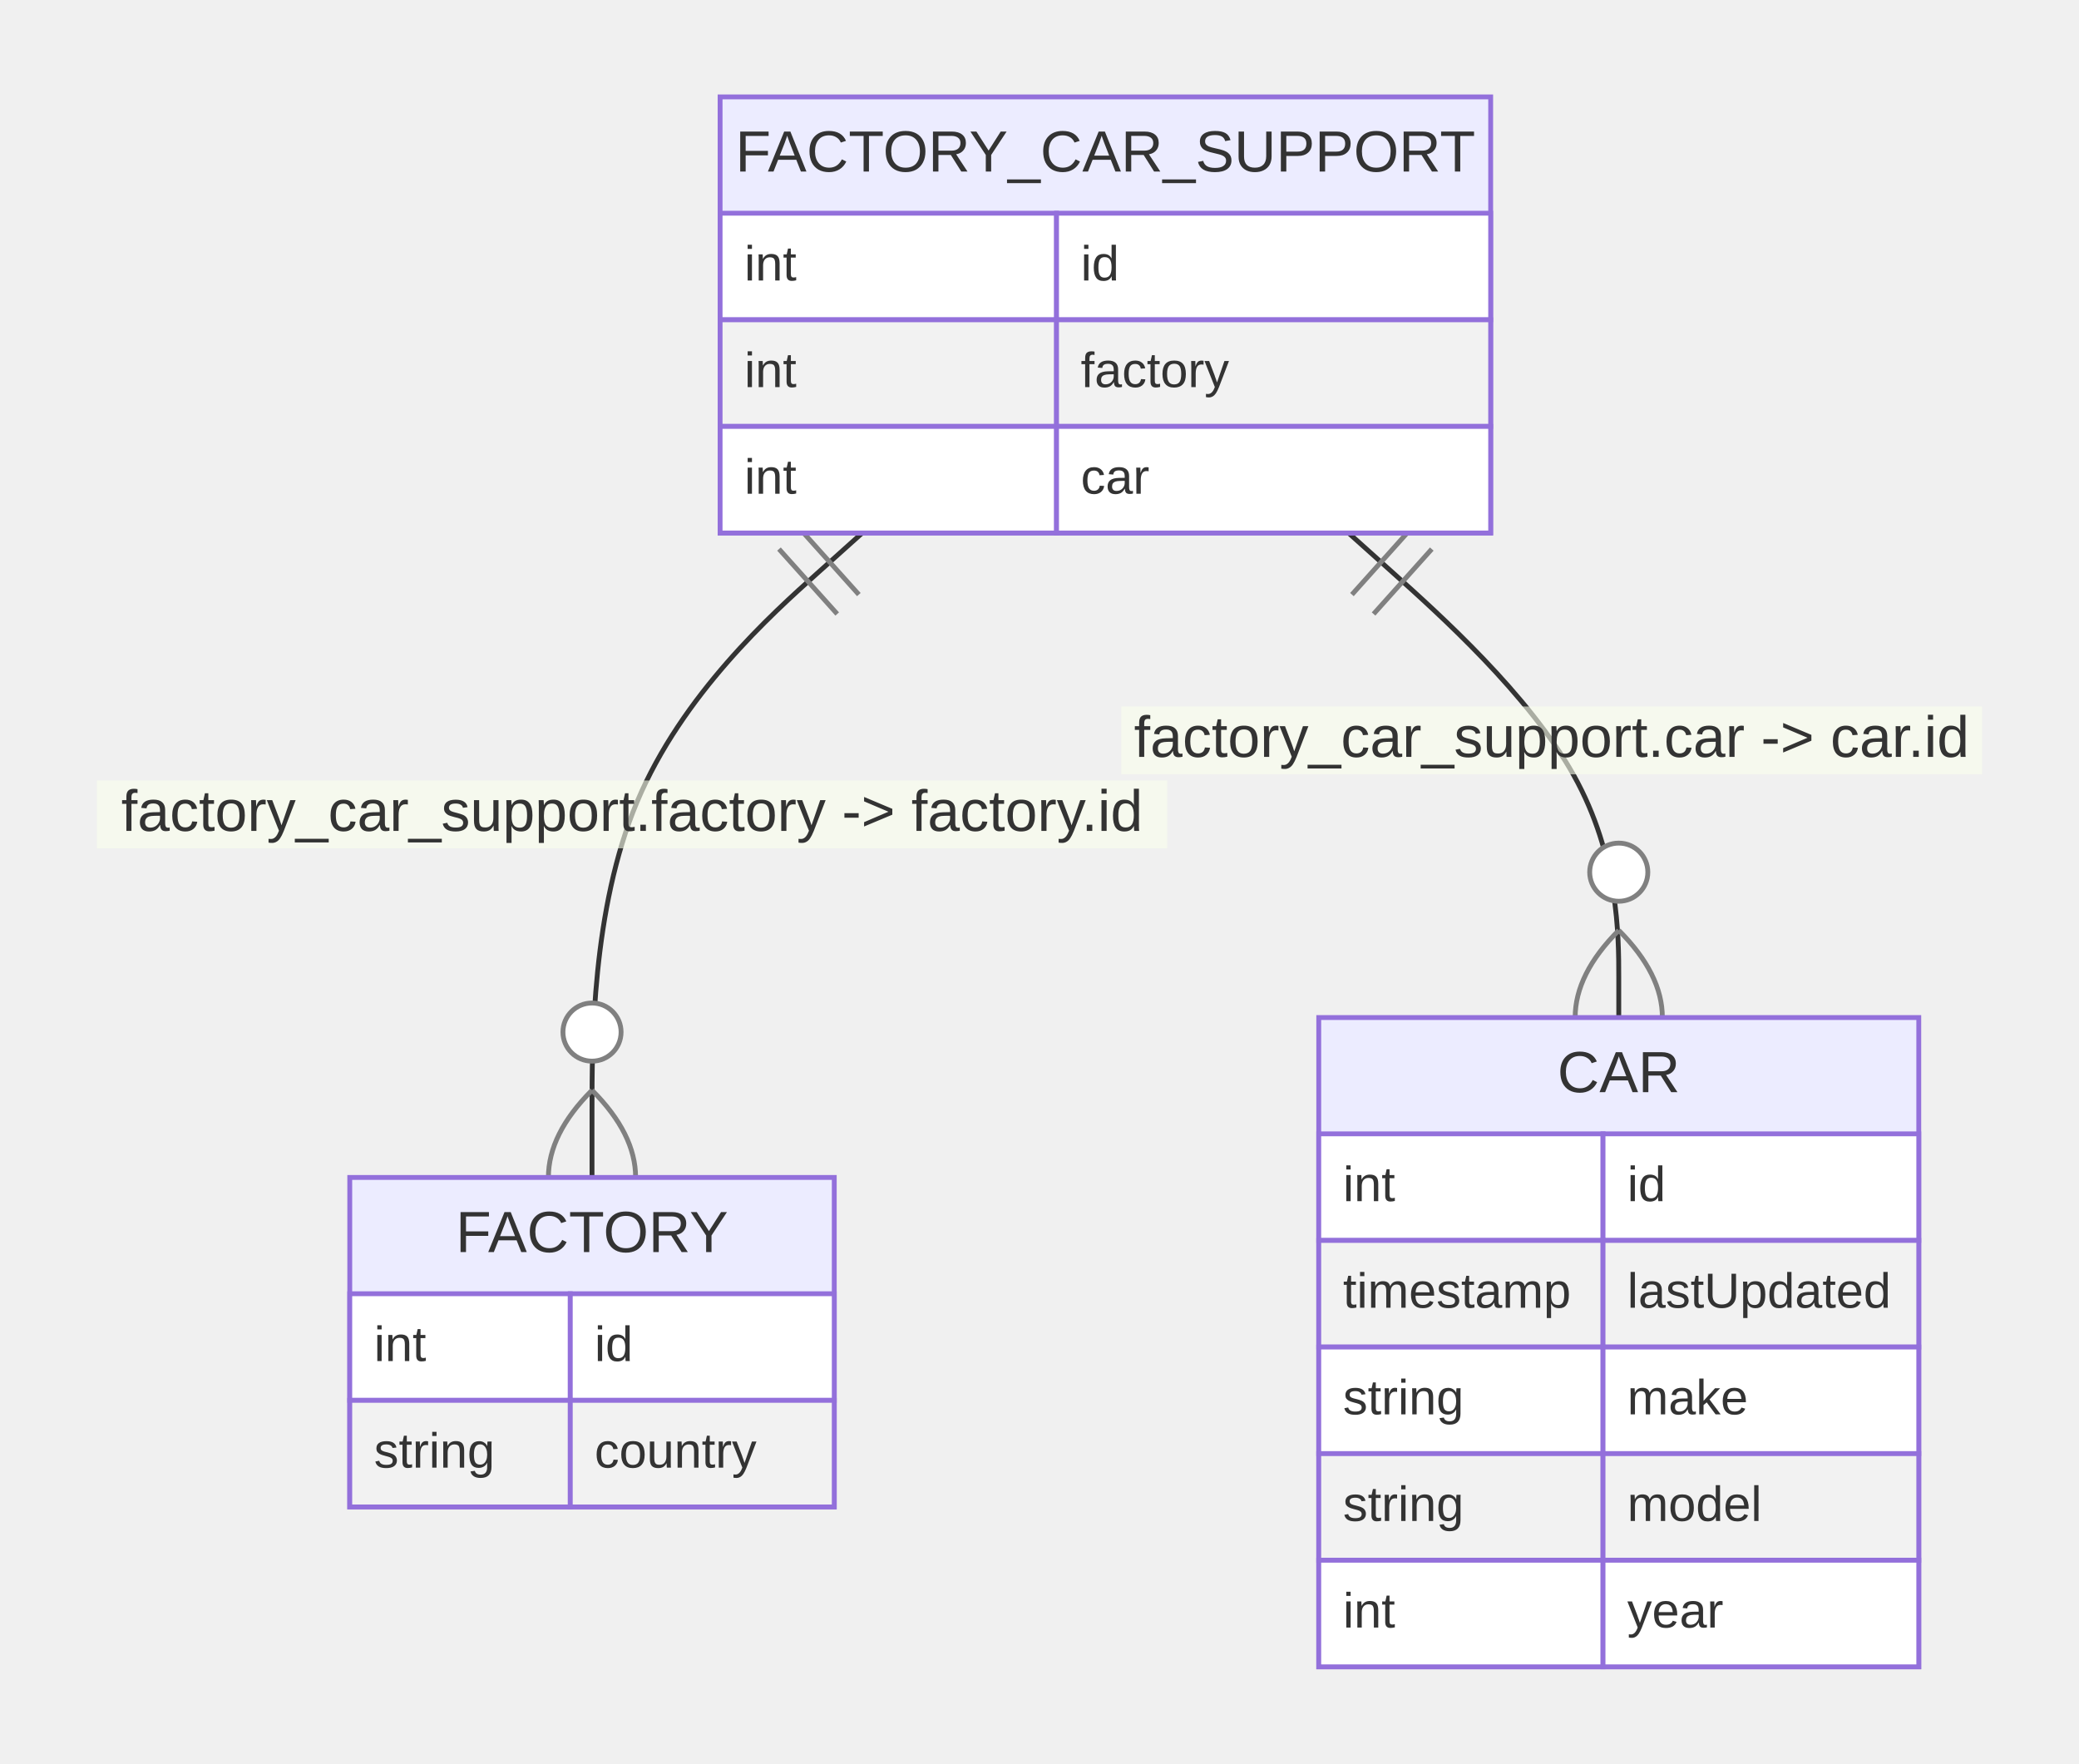
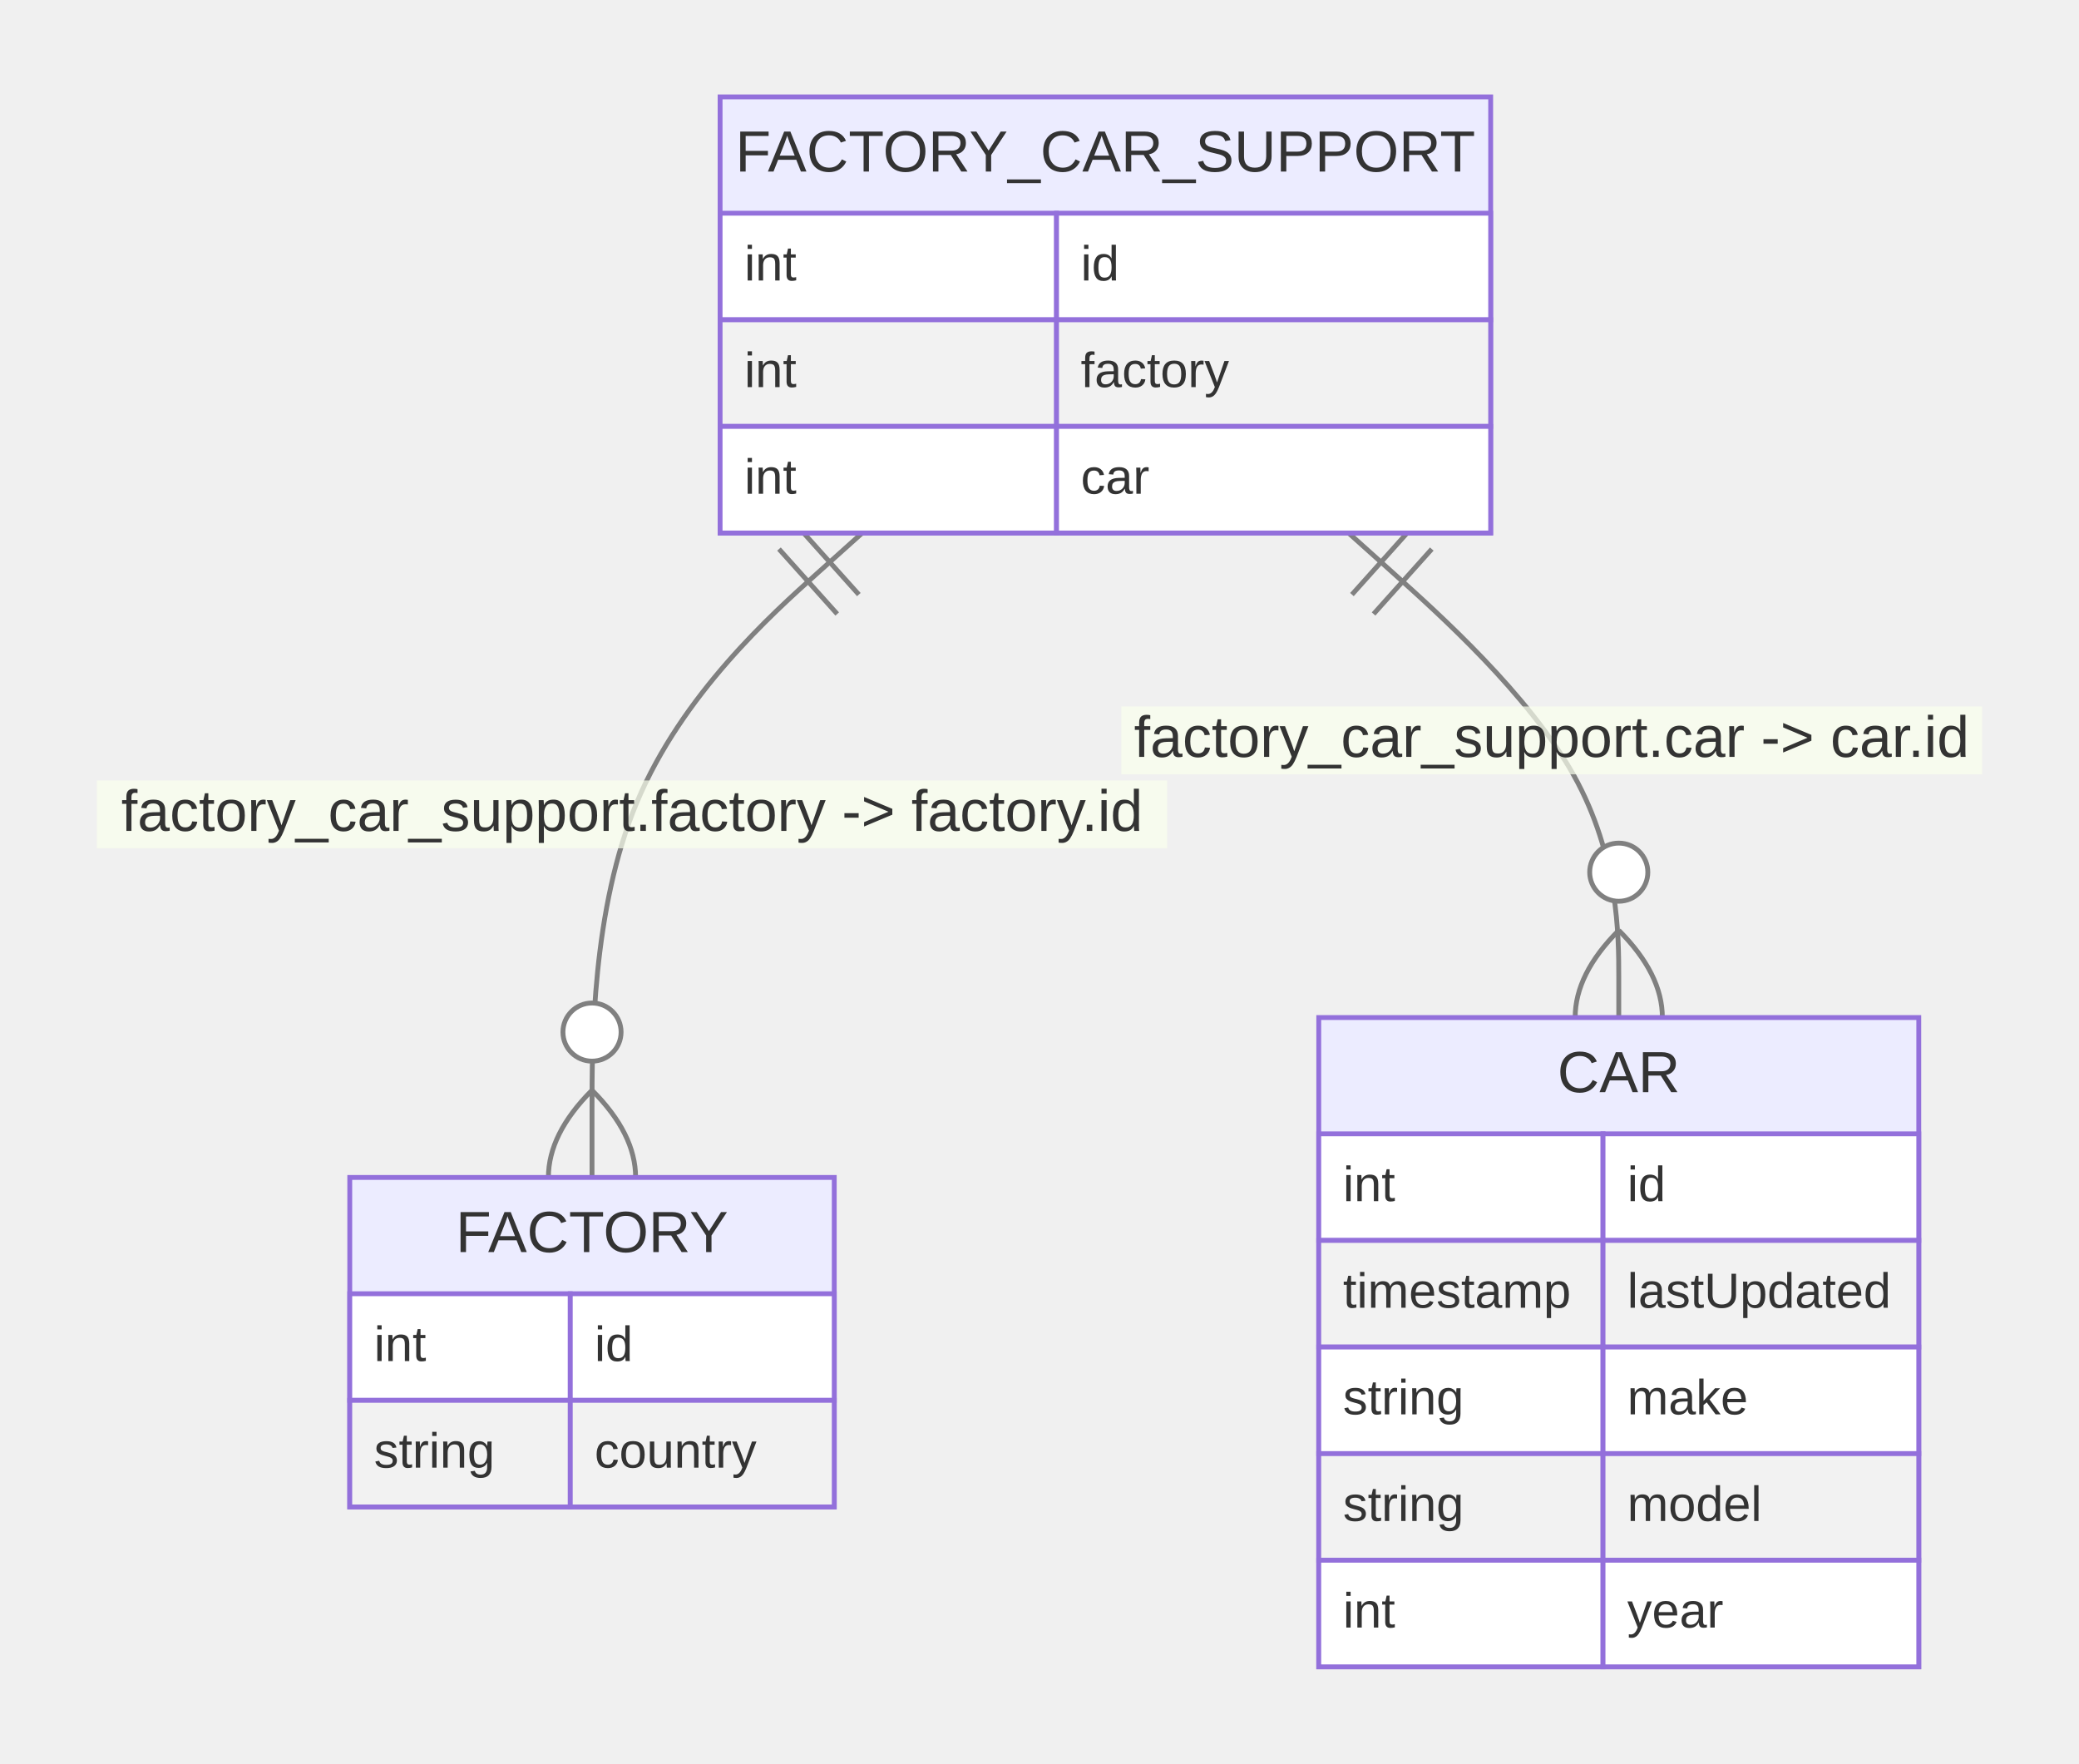
- <svg xmlns="http://www.w3.org/2000/svg" aria-labelledby="chart-title-mermaid-0 chart-desc-mermaid-0" role="img" viewBox="-52.191 0 429.106 364" style="max-width: 429.106px; background-color: white;" width="100%" id="mermaid-0">
-   <style>#mermaid-0 {font-family:"trebuchet ms",verdana,arial,sans-serif;font-size:16px;fill:#333;}#mermaid-0 .error-icon{fill:#552222;}#mermaid-0 .error-text{fill:#552222;stroke:#552222;}#mermaid-0 .edge-thickness-normal{stroke-width:2px;}#mermaid-0 .edge-thickness-thick{stroke-width:3.5px;}#mermaid-0 .edge-pattern-solid{stroke-dasharray:0;}#mermaid-0 .edge-pattern-dashed{stroke-dasharray:3;}#mermaid-0 .edge-pattern-dotted{stroke-dasharray:2;}#mermaid-0 .marker{fill:#333333;stroke:#333333;}#mermaid-0 .marker.cross{stroke:#333333;}#mermaid-0 svg{font-family:"trebuchet ms",verdana,arial,sans-serif;font-size:16px;}#mermaid-0 .entityBox{fill:#ECECFF;stroke:#9370DB;}#mermaid-0 .attributeBoxOdd{fill:#ffffff;stroke:#9370DB;}#mermaid-0 .attributeBoxEven{fill:#f2f2f2;stroke:#9370DB;}#mermaid-0 .relationshipLabelBox{fill:hsl(80, 100%, 96.275%);opacity:0.7;background-color:hsl(80, 100%, 96.275%);}#mermaid-0 .relationshipLabelBox rect{opacity:0.5;}#mermaid-0 .relationshipLine{stroke:#333333;}#mermaid-0 :root{--mermaid-font-family:"trebuchet ms",verdana,arial,sans-serif;}</style>
+ <svg xmlns="http://www.w3.org/2000/svg" aria-roledescription="er" role="graphics-document document" viewBox="-52.191 0 429.106 364" style="max-width: 429.106px; background-color: white;" width="100%" id="mermaid-0">
+   <style>#mermaid-0{font-family:"trebuchet ms",verdana,arial,sans-serif;font-size:16px;fill:#333;}#mermaid-0 .error-icon{fill:#552222;}#mermaid-0 .error-text{fill:#552222;stroke:#552222;}#mermaid-0 .edge-thickness-normal{stroke-width:2px;}#mermaid-0 .edge-thickness-thick{stroke-width:3.5px;}#mermaid-0 .edge-pattern-solid{stroke-dasharray:0;}#mermaid-0 .edge-pattern-dashed{stroke-dasharray:3;}#mermaid-0 .edge-pattern-dotted{stroke-dasharray:2;}#mermaid-0 .marker{fill:#333333;stroke:#333333;}#mermaid-0 .marker.cross{stroke:#333333;}#mermaid-0 svg{font-family:"trebuchet ms",verdana,arial,sans-serif;font-size:16px;}#mermaid-0 .entityBox{fill:#ECECFF;stroke:#9370DB;}#mermaid-0 .attributeBoxOdd{fill:#ffffff;stroke:#9370DB;}#mermaid-0 .attributeBoxEven{fill:#f2f2f2;stroke:#9370DB;}#mermaid-0 .relationshipLabelBox{fill:hsl(80, 100%, 96.275%);opacity:0.7;background-color:hsl(80, 100%, 96.275%);}#mermaid-0 .relationshipLabelBox rect{opacity:0.5;}#mermaid-0 .relationshipLine{stroke:#333333;}#mermaid-0 .entityTitleText{text-anchor:middle;font-size:18px;fill:#333;}#mermaid-0 :root{--mermaid-font-family:"trebuchet ms",verdana,arial,sans-serif;}</style>
  <g />
  <defs>
    <marker orient="auto" markerHeight="18" markerWidth="18" refY="9" refX="0" id="ONLY_ONE_START">
      <path d="M9,0 L9,18 M15,0 L15,18" fill="none" stroke="gray" />
    </marker>
  </defs>
  <defs>
    <marker orient="auto" markerHeight="18" markerWidth="18" refY="9" refX="18" id="ONLY_ONE_END">
      <path d="M3,0 L3,18 M9,0 L9,18" fill="none" stroke="gray" />
    </marker>
  </defs>
  <defs>
    <marker orient="auto" markerHeight="18" markerWidth="30" refY="9" refX="0" id="ZERO_OR_ONE_START">
      <circle r="6" cy="9" cx="21" fill="white" stroke="gray" />
      <path d="M9,0 L9,18" fill="none" stroke="gray" />
    </marker>
  </defs>
  <defs>
    <marker orient="auto" markerHeight="18" markerWidth="30" refY="9" refX="30" id="ZERO_OR_ONE_END">
      <circle r="6" cy="9" cx="9" fill="white" stroke="gray" />
      <path d="M21,0 L21,18" fill="none" stroke="gray" />
    </marker>
  </defs>
  <defs>
    <marker orient="auto" markerHeight="36" markerWidth="45" refY="18" refX="18" id="ONE_OR_MORE_START">
      <path d="M0,18 Q 18,0 36,18 Q 18,36 0,18 M42,9 L42,27" fill="none" stroke="gray" />
    </marker>
  </defs>
  <defs>
    <marker orient="auto" markerHeight="36" markerWidth="45" refY="18" refX="27" id="ONE_OR_MORE_END">
      <path d="M3,9 L3,27 M9,18 Q27,0 45,18 Q27,36 9,18" fill="none" stroke="gray" />
    </marker>
  </defs>
  <defs>
    <marker orient="auto" markerHeight="36" markerWidth="57" refY="18" refX="18" id="ZERO_OR_MORE_START">
      <circle r="6" cy="18" cx="48" fill="white" stroke="gray" />
      <path d="M0,18 Q18,0 36,18 Q18,36 0,18" fill="none" stroke="gray" />
    </marker>
  </defs>
  <defs>
    <marker orient="auto" markerHeight="36" markerWidth="57" refY="18" refX="39" id="ZERO_OR_MORE_END">
      <circle r="6" cy="18" cx="9" fill="white" stroke="gray" />
      <path d="M21,18 Q39,0 57,18 Q39,36 21,18" fill="none" stroke="gray" />
    </marker>
  </defs>
-   <path marker-start="url(#ONLY_ONE_START)" marker-end="url(#ZERO_OR_MORE_END)" fill="none" stroke="gray" d="M125.769,110L116.474,118.333C107.179,126.667,88.59,143.333,79.295,165.5C70,187.667,70,215.333,70,229.167L70,243" class="er relationshipLine" />
-   <path marker-start="url(#ONLY_ONE_START)" marker-end="url(#ZERO_OR_MORE_END)" fill="none" stroke="gray" d="M226.153,110L235.448,118.333C244.743,126.667,263.332,143.333,272.627,160C281.922,176.667,281.922,193.333,281.922,201.667L281.922,210" class="er relationshipLine" />
-   <g transform="translate(220,210 )" id="entity-CAR-05865ec1-29d3-4fe6-9ddf-e8b94e2c5325">
-     <rect height="134" width="123.844" y="0" x="0" stroke="gray" fill-opacity="100%" fill="honeydew" class="er entityBox" />
-     <text transform="translate(61.92188,12)" style="font-family: &quot;trebuchet ms&quot;, verdana, arial, sans-serif;; font-size: 12px" text-anchor="middle" dominant-baseline="middle" y="0" x="0" id="text-entity-CAR-05865ec1-29d3-4fe6-9ddf-e8b94e2c5325" class="er entityLabel">CAR</text>
-     <rect height="22" width="58.672" y="24" x="0" stroke="gray" fill-opacity="100%" fill="honeydew" class="er attributeBoxOdd" />
-     <text transform="translate(5,35)" style="font-family: &quot;trebuchet ms&quot;, verdana, arial, sans-serif;; font-size: 10.2px" text-anchor="left" dominant-baseline="middle" y="0" x="0" id="text-entity-CAR-05865ec1-29d3-4fe6-9ddf-e8b94e2c5325-attr-1-type" class="er entityLabel">int</text>
-     <rect height="22" width="65.172" y="24" x="58.672" stroke="gray" fill-opacity="100%" fill="honeydew" class="er attributeBoxOdd" />
-     <text transform="translate(63.67188,35)" style="font-family: &quot;trebuchet ms&quot;, verdana, arial, sans-serif;; font-size: 10.2px" text-anchor="left" dominant-baseline="middle" y="0" x="0" id="text-entity-CAR-05865ec1-29d3-4fe6-9ddf-e8b94e2c5325-attr-1-name" class="er entityLabel">id</text>
-     <rect height="22" width="58.672" y="46" x="0" stroke="gray" fill-opacity="100%" fill="honeydew" class="er attributeBoxEven" />
-     <text transform="translate(5,57)" style="font-family: &quot;trebuchet ms&quot;, verdana, arial, sans-serif;; font-size: 10.2px" text-anchor="left" dominant-baseline="middle" y="0" x="0" id="text-entity-CAR-05865ec1-29d3-4fe6-9ddf-e8b94e2c5325-attr-2-type" class="er entityLabel">timestamp</text>
-     <rect height="22" width="65.172" y="46" x="58.672" stroke="gray" fill-opacity="100%" fill="honeydew" class="er attributeBoxEven" />
-     <text transform="translate(63.67188,57)" style="font-family: &quot;trebuchet ms&quot;, verdana, arial, sans-serif;; font-size: 10.2px" text-anchor="left" dominant-baseline="middle" y="0" x="0" id="text-entity-CAR-05865ec1-29d3-4fe6-9ddf-e8b94e2c5325-attr-2-name" class="er entityLabel">lastUpdated</text>
-     <rect height="22" width="58.672" y="68" x="0" stroke="gray" fill-opacity="100%" fill="honeydew" class="er attributeBoxOdd" />
-     <text transform="translate(5,79)" style="font-family: &quot;trebuchet ms&quot;, verdana, arial, sans-serif;; font-size: 10.2px" text-anchor="left" dominant-baseline="middle" y="0" x="0" id="text-entity-CAR-05865ec1-29d3-4fe6-9ddf-e8b94e2c5325-attr-3-type" class="er entityLabel">string</text>
-     <rect height="22" width="65.172" y="68" x="58.672" stroke="gray" fill-opacity="100%" fill="honeydew" class="er attributeBoxOdd" />
-     <text transform="translate(63.67188,79)" style="font-family: &quot;trebuchet ms&quot;, verdana, arial, sans-serif;; font-size: 10.2px" text-anchor="left" dominant-baseline="middle" y="0" x="0" id="text-entity-CAR-05865ec1-29d3-4fe6-9ddf-e8b94e2c5325-attr-3-name" class="er entityLabel">make</text>
-     <rect height="22" width="58.672" y="90" x="0" stroke="gray" fill-opacity="100%" fill="honeydew" class="er attributeBoxEven" />
-     <text transform="translate(5,101)" style="font-family: &quot;trebuchet ms&quot;, verdana, arial, sans-serif;; font-size: 10.2px" text-anchor="left" dominant-baseline="middle" y="0" x="0" id="text-entity-CAR-05865ec1-29d3-4fe6-9ddf-e8b94e2c5325-attr-4-type" class="er entityLabel">string</text>
-     <rect height="22" width="65.172" y="90" x="58.672" stroke="gray" fill-opacity="100%" fill="honeydew" class="er attributeBoxEven" />
-     <text transform="translate(63.67188,101)" style="font-family: &quot;trebuchet ms&quot;, verdana, arial, sans-serif;; font-size: 10.2px" text-anchor="left" dominant-baseline="middle" y="0" x="0" id="text-entity-CAR-05865ec1-29d3-4fe6-9ddf-e8b94e2c5325-attr-4-name" class="er entityLabel">model</text>
-     <rect height="22" width="58.672" y="112" x="0" stroke="gray" fill-opacity="100%" fill="honeydew" class="er attributeBoxOdd" />
-     <text transform="translate(5,123)" style="font-family: &quot;trebuchet ms&quot;, verdana, arial, sans-serif;; font-size: 10.2px" text-anchor="left" dominant-baseline="middle" y="0" x="0" id="text-entity-CAR-05865ec1-29d3-4fe6-9ddf-e8b94e2c5325-attr-5-type" class="er entityLabel">int</text>
-     <rect height="22" width="65.172" y="112" x="58.672" stroke="gray" fill-opacity="100%" fill="honeydew" class="er attributeBoxOdd" />
-     <text transform="translate(63.67188,123)" style="font-family: &quot;trebuchet ms&quot;, verdana, arial, sans-serif;; font-size: 10.2px" text-anchor="left" dominant-baseline="middle" y="0" x="0" id="text-entity-CAR-05865ec1-29d3-4fe6-9ddf-e8b94e2c5325-attr-5-name" class="er entityLabel">year</text>
+   <path style="stroke: gray; fill: none;" marker-start="url(#ONLY_ONE_START)" marker-end="url(#ZERO_OR_MORE_END)" d="M125.769,110L116.474,118.333C107.179,126.667,88.59,143.333,79.295,165.5C70,187.667,70,215.333,70,229.167L70,243" class="er relationshipLine" />
+   <path style="stroke: gray; fill: none;" marker-start="url(#ONLY_ONE_START)" marker-end="url(#ZERO_OR_MORE_END)" d="M226.153,110L235.448,118.333C244.743,126.667,263.332,143.333,272.627,160C281.922,176.667,281.922,193.333,281.922,201.667L281.922,210" class="er relationshipLine" />
+   <g transform="translate(220,210 )" id="entity-CAR-d58c1c43-b180-5c15-ae3f-ebb2bacf180b">
+     <rect height="134" width="123.844" y="0" x="0" class="er entityBox" />
+     <text style="dominant-baseline: middle; text-anchor: middle; font-size: 12px;" transform="translate(61.92188,12)" y="0" x="0" id="text-entity-CAR-d58c1c43-b180-5c15-ae3f-ebb2bacf180b" class="er entityLabel">CAR</text>
+     <rect height="22" width="58.672" y="24" x="0" class="er attributeBoxOdd" />
+     <text style="dominant-baseline: middle; font-size: 10.2px;" transform="translate(5,35)" y="0" x="0" id="text-entity-CAR-d58c1c43-b180-5c15-ae3f-ebb2bacf180b-attr-1-type" class="er entityLabel">int</text>
+     <rect height="22" width="65.172" y="24" x="58.672" class="er attributeBoxOdd" />
+     <text style="dominant-baseline: middle; font-size: 10.2px;" transform="translate(63.67188,35)" y="0" x="0" id="text-entity-CAR-d58c1c43-b180-5c15-ae3f-ebb2bacf180b-attr-1-name" class="er entityLabel">id</text>
+     <rect height="22" width="58.672" y="46" x="0" class="er attributeBoxEven" />
+     <text style="dominant-baseline: middle; font-size: 10.2px;" transform="translate(5,57)" y="0" x="0" id="text-entity-CAR-d58c1c43-b180-5c15-ae3f-ebb2bacf180b-attr-2-type" class="er entityLabel">timestamp</text>
+     <rect height="22" width="65.172" y="46" x="58.672" class="er attributeBoxEven" />
+     <text style="dominant-baseline: middle; font-size: 10.2px;" transform="translate(63.67188,57)" y="0" x="0" id="text-entity-CAR-d58c1c43-b180-5c15-ae3f-ebb2bacf180b-attr-2-name" class="er entityLabel">lastUpdated</text>
+     <rect height="22" width="58.672" y="68" x="0" class="er attributeBoxOdd" />
+     <text style="dominant-baseline: middle; font-size: 10.2px;" transform="translate(5,79)" y="0" x="0" id="text-entity-CAR-d58c1c43-b180-5c15-ae3f-ebb2bacf180b-attr-3-type" class="er entityLabel">string</text>
+     <rect height="22" width="65.172" y="68" x="58.672" class="er attributeBoxOdd" />
+     <text style="dominant-baseline: middle; font-size: 10.2px;" transform="translate(63.67188,79)" y="0" x="0" id="text-entity-CAR-d58c1c43-b180-5c15-ae3f-ebb2bacf180b-attr-3-name" class="er entityLabel">make</text>
+     <rect height="22" width="58.672" y="90" x="0" class="er attributeBoxEven" />
+     <text style="dominant-baseline: middle; font-size: 10.2px;" transform="translate(5,101)" y="0" x="0" id="text-entity-CAR-d58c1c43-b180-5c15-ae3f-ebb2bacf180b-attr-4-type" class="er entityLabel">string</text>
+     <rect height="22" width="65.172" y="90" x="58.672" class="er attributeBoxEven" />
+     <text style="dominant-baseline: middle; font-size: 10.2px;" transform="translate(63.67188,101)" y="0" x="0" id="text-entity-CAR-d58c1c43-b180-5c15-ae3f-ebb2bacf180b-attr-4-name" class="er entityLabel">model</text>
+     <rect height="22" width="58.672" y="112" x="0" class="er attributeBoxOdd" />
+     <text style="dominant-baseline: middle; font-size: 10.2px;" transform="translate(5,123)" y="0" x="0" id="text-entity-CAR-d58c1c43-b180-5c15-ae3f-ebb2bacf180b-attr-5-type" class="er entityLabel">int</text>
+     <rect height="22" width="65.172" y="112" x="58.672" class="er attributeBoxOdd" />
+     <text style="dominant-baseline: middle; font-size: 10.2px;" transform="translate(63.67188,123)" y="0" x="0" id="text-entity-CAR-d58c1c43-b180-5c15-ae3f-ebb2bacf180b-attr-5-name" class="er entityLabel">year</text>
  </g>
-   <g transform="translate(20,243 )" id="entity-FACTORY-0f07369c-b406-4817-9b6d-50bbcc2e0d1c">
-     <rect height="68" width="100" y="0" x="0" stroke="gray" fill-opacity="100%" fill="honeydew" class="er entityBox" />
-     <text transform="translate(50,12)" style="font-family: &quot;trebuchet ms&quot;, verdana, arial, sans-serif;; font-size: 12px" text-anchor="middle" dominant-baseline="middle" y="0" x="0" id="text-entity-FACTORY-0f07369c-b406-4817-9b6d-50bbcc2e0d1c" class="er entityLabel">FACTORY</text>
-     <rect height="22" width="45.516" y="24" x="0" stroke="gray" fill-opacity="100%" fill="honeydew" class="er attributeBoxOdd" />
-     <text transform="translate(5,35)" style="font-family: &quot;trebuchet ms&quot;, verdana, arial, sans-serif;; font-size: 10.2px" text-anchor="left" dominant-baseline="middle" y="0" x="0" id="text-entity-FACTORY-0f07369c-b406-4817-9b6d-50bbcc2e0d1c-attr-1-type" class="er entityLabel">int</text>
-     <rect height="22" width="54.484" y="24" x="45.516" stroke="gray" fill-opacity="100%" fill="honeydew" class="er attributeBoxOdd" />
-     <text transform="translate(50.51562,35)" style="font-family: &quot;trebuchet ms&quot;, verdana, arial, sans-serif;; font-size: 10.2px" text-anchor="left" dominant-baseline="middle" y="0" x="0" id="text-entity-FACTORY-0f07369c-b406-4817-9b6d-50bbcc2e0d1c-attr-1-name" class="er entityLabel">id</text>
-     <rect height="22" width="45.516" y="46" x="0" stroke="gray" fill-opacity="100%" fill="honeydew" class="er attributeBoxEven" />
-     <text transform="translate(5,57)" style="font-family: &quot;trebuchet ms&quot;, verdana, arial, sans-serif;; font-size: 10.2px" text-anchor="left" dominant-baseline="middle" y="0" x="0" id="text-entity-FACTORY-0f07369c-b406-4817-9b6d-50bbcc2e0d1c-attr-2-type" class="er entityLabel">string</text>
-     <rect height="22" width="54.484" y="46" x="45.516" stroke="gray" fill-opacity="100%" fill="honeydew" class="er attributeBoxEven" />
-     <text transform="translate(50.51562,57)" style="font-family: &quot;trebuchet ms&quot;, verdana, arial, sans-serif;; font-size: 10.2px" text-anchor="left" dominant-baseline="middle" y="0" x="0" id="text-entity-FACTORY-0f07369c-b406-4817-9b6d-50bbcc2e0d1c-attr-2-name" class="er entityLabel">country</text>
+   <g transform="translate(20,243 )" id="entity-FACTORY-d7859922-2851-552d-b6a4-cf39f27293c2">
+     <rect height="68" width="100" y="0" x="0" class="er entityBox" />
+     <text style="dominant-baseline: middle; text-anchor: middle; font-size: 12px;" transform="translate(50,12)" y="0" x="0" id="text-entity-FACTORY-d7859922-2851-552d-b6a4-cf39f27293c2" class="er entityLabel">FACTORY</text>
+     <rect height="22" width="45.516" y="24" x="0" class="er attributeBoxOdd" />
+     <text style="dominant-baseline: middle; font-size: 10.2px;" transform="translate(5,35)" y="0" x="0" id="text-entity-FACTORY-d7859922-2851-552d-b6a4-cf39f27293c2-attr-1-type" class="er entityLabel">int</text>
+     <rect height="22" width="54.484" y="24" x="45.516" class="er attributeBoxOdd" />
+     <text style="dominant-baseline: middle; font-size: 10.2px;" transform="translate(50.51562,35)" y="0" x="0" id="text-entity-FACTORY-d7859922-2851-552d-b6a4-cf39f27293c2-attr-1-name" class="er entityLabel">id</text>
+     <rect height="22" width="45.516" y="46" x="0" class="er attributeBoxEven" />
+     <text style="dominant-baseline: middle; font-size: 10.2px;" transform="translate(5,57)" y="0" x="0" id="text-entity-FACTORY-d7859922-2851-552d-b6a4-cf39f27293c2-attr-2-type" class="er entityLabel">string</text>
+     <rect height="22" width="54.484" y="46" x="45.516" class="er attributeBoxEven" />
+     <text style="dominant-baseline: middle; font-size: 10.2px;" transform="translate(50.51562,57)" y="0" x="0" id="text-entity-FACTORY-d7859922-2851-552d-b6a4-cf39f27293c2-attr-2-name" class="er entityLabel">country</text>
  </g>
-   <g transform="translate(96.4375,20 )" id="entity-FACTORYCARSUPPORT-5afbc24b-5542-4d7e-a2c9-d2f0e44f2e25">
-     <rect height="90" width="159.047" y="0" x="0" stroke="gray" fill-opacity="100%" fill="honeydew" class="er entityBox" />
-     <text transform="translate(79.52344,12)" style="font-family: &quot;trebuchet ms&quot;, verdana, arial, sans-serif;; font-size: 12px" text-anchor="middle" dominant-baseline="middle" y="0" x="0" id="text-entity-FACTORYCARSUPPORT-5afbc24b-5542-4d7e-a2c9-d2f0e44f2e25" class="er entityLabel">FACTORY_CAR_SUPPORT</text>
-     <rect height="22" width="69.441" y="24" x="0" stroke="gray" fill-opacity="100%" fill="honeydew" class="er attributeBoxOdd" />
-     <text transform="translate(5,35)" style="font-family: &quot;trebuchet ms&quot;, verdana, arial, sans-serif;; font-size: 10.2px" text-anchor="left" dominant-baseline="middle" y="0" x="0" id="text-entity-FACTORYCARSUPPORT-5afbc24b-5542-4d7e-a2c9-d2f0e44f2e25-attr-1-type" class="er entityLabel">int</text>
-     <rect height="22" width="89.605" y="24" x="69.441" stroke="gray" fill-opacity="100%" fill="honeydew" class="er attributeBoxOdd" />
-     <text transform="translate(74.44141,35)" style="font-family: &quot;trebuchet ms&quot;, verdana, arial, sans-serif;; font-size: 10.2px" text-anchor="left" dominant-baseline="middle" y="0" x="0" id="text-entity-FACTORYCARSUPPORT-5afbc24b-5542-4d7e-a2c9-d2f0e44f2e25-attr-1-name" class="er entityLabel">id</text>
-     <rect height="22" width="69.441" y="46" x="0" stroke="gray" fill-opacity="100%" fill="honeydew" class="er attributeBoxEven" />
-     <text transform="translate(5,57)" style="font-family: &quot;trebuchet ms&quot;, verdana, arial, sans-serif;; font-size: 10.2px" text-anchor="left" dominant-baseline="middle" y="0" x="0" id="text-entity-FACTORYCARSUPPORT-5afbc24b-5542-4d7e-a2c9-d2f0e44f2e25-attr-2-type" class="er entityLabel">int</text>
-     <rect height="22" width="89.605" y="46" x="69.441" stroke="gray" fill-opacity="100%" fill="honeydew" class="er attributeBoxEven" />
-     <text transform="translate(74.44141,57)" style="font-family: &quot;trebuchet ms&quot;, verdana, arial, sans-serif;; font-size: 10.2px" text-anchor="left" dominant-baseline="middle" y="0" x="0" id="text-entity-FACTORYCARSUPPORT-5afbc24b-5542-4d7e-a2c9-d2f0e44f2e25-attr-2-name" class="er entityLabel">factory</text>
-     <rect height="22" width="69.441" y="68" x="0" stroke="gray" fill-opacity="100%" fill="honeydew" class="er attributeBoxOdd" />
-     <text transform="translate(5,79)" style="font-family: &quot;trebuchet ms&quot;, verdana, arial, sans-serif;; font-size: 10.2px" text-anchor="left" dominant-baseline="middle" y="0" x="0" id="text-entity-FACTORYCARSUPPORT-5afbc24b-5542-4d7e-a2c9-d2f0e44f2e25-attr-3-type" class="er entityLabel">int</text>
-     <rect height="22" width="89.605" y="68" x="69.441" stroke="gray" fill-opacity="100%" fill="honeydew" class="er attributeBoxOdd" />
-     <text transform="translate(74.44141,79)" style="font-family: &quot;trebuchet ms&quot;, verdana, arial, sans-serif;; font-size: 10.2px" text-anchor="left" dominant-baseline="middle" y="0" x="0" id="text-entity-FACTORYCARSUPPORT-5afbc24b-5542-4d7e-a2c9-d2f0e44f2e25-attr-3-name" class="er entityLabel">car</text>
+   <g transform="translate(96.4375,20 )" id="entity-FACTORYCARSUPPORT-df1fa01b-e0e5-56c4-a578-53fc2726f9cf">
+     <rect height="90" width="159.047" y="0" x="0" class="er entityBox" />
+     <text style="dominant-baseline: middle; text-anchor: middle; font-size: 12px;" transform="translate(79.52344,12)" y="0" x="0" id="text-entity-FACTORYCARSUPPORT-df1fa01b-e0e5-56c4-a578-53fc2726f9cf" class="er entityLabel">FACTORY_CAR_SUPPORT</text>
+     <rect height="22" width="69.441" y="24" x="0" class="er attributeBoxOdd" />
+     <text style="dominant-baseline: middle; font-size: 10.2px;" transform="translate(5,35)" y="0" x="0" id="text-entity-FACTORYCARSUPPORT-df1fa01b-e0e5-56c4-a578-53fc2726f9cf-attr-1-type" class="er entityLabel">int</text>
+     <rect height="22" width="89.605" y="24" x="69.441" class="er attributeBoxOdd" />
+     <text style="dominant-baseline: middle; font-size: 10.2px;" transform="translate(74.44141,35)" y="0" x="0" id="text-entity-FACTORYCARSUPPORT-df1fa01b-e0e5-56c4-a578-53fc2726f9cf-attr-1-name" class="er entityLabel">id</text>
+     <rect height="22" width="69.441" y="46" x="0" class="er attributeBoxEven" />
+     <text style="dominant-baseline: middle; font-size: 10.2px;" transform="translate(5,57)" y="0" x="0" id="text-entity-FACTORYCARSUPPORT-df1fa01b-e0e5-56c4-a578-53fc2726f9cf-attr-2-type" class="er entityLabel">int</text>
+     <rect height="22" width="89.605" y="46" x="69.441" class="er attributeBoxEven" />
+     <text style="dominant-baseline: middle; font-size: 10.2px;" transform="translate(74.44141,57)" y="0" x="0" id="text-entity-FACTORYCARSUPPORT-df1fa01b-e0e5-56c4-a578-53fc2726f9cf-attr-2-name" class="er entityLabel">factory</text>
+     <rect height="22" width="69.441" y="68" x="0" class="er attributeBoxOdd" />
+     <text style="dominant-baseline: middle; font-size: 10.2px;" transform="translate(5,79)" y="0" x="0" id="text-entity-FACTORYCARSUPPORT-df1fa01b-e0e5-56c4-a578-53fc2726f9cf-attr-3-type" class="er entityLabel">int</text>
+     <rect height="22" width="89.605" y="68" x="69.441" class="er attributeBoxOdd" />
+     <text style="dominant-baseline: middle; font-size: 10.2px;" transform="translate(74.44141,79)" y="0" x="0" id="text-entity-FACTORYCARSUPPORT-df1fa01b-e0e5-56c4-a578-53fc2726f9cf-attr-3-name" class="er entityLabel">car</text>
  </g>
-   <rect fill-opacity="85%" fill="white" height="14" width="220.914" y="161.074" x="-32.191" class="er relationshipLabelBox" />
-   <text style="font-family: &quot;trebuchet ms&quot;, verdana, arial, sans-serif;; font-size: 12px" dominant-baseline="middle" text-anchor="middle" y="168.074" x="78.266" id="rel1" class="er relationshipLabel">factory_car_support.factory -&gt; factory.id</text>
-   <rect fill-opacity="85%" fill="white" height="14" width="177.68" y="145.806" x="179.235" class="er relationshipLabelBox" />
-   <text style="font-family: &quot;trebuchet ms&quot;, verdana, arial, sans-serif;; font-size: 12px" dominant-baseline="middle" text-anchor="middle" y="152.806" x="268.075" id="rel2" class="er relationshipLabel">factory_car_support.car -&gt; car.id</text>
+   <rect height="14" width="220.914" y="161.074" x="-32.191" class="er relationshipLabelBox" />
+   <text style="text-anchor: middle; dominant-baseline: middle; font-size: 12px;" y="168.074" x="78.266" id="rel1" class="er relationshipLabel">factory_car_support.factory -&gt; factory.id</text>
+   <rect height="14" width="177.68" y="145.806" x="179.235" class="er relationshipLabelBox" />
+   <text style="text-anchor: middle; dominant-baseline: middle; font-size: 12px;" y="152.806" x="268.075" id="rel2" class="er relationshipLabel">factory_car_support.car -&gt; car.id</text>
</svg>
